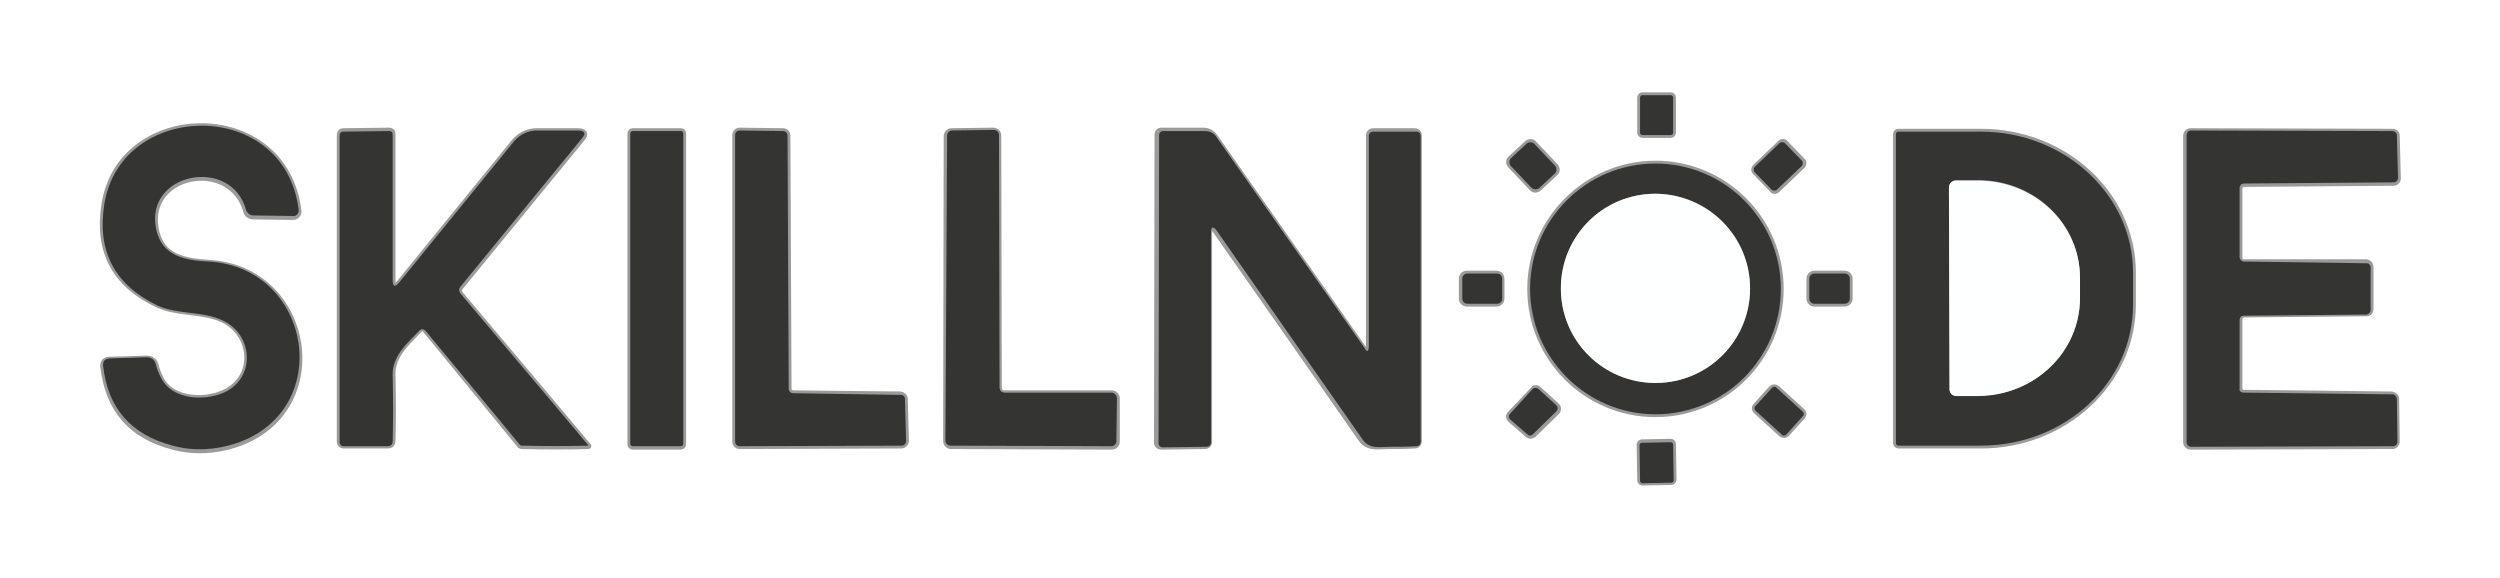
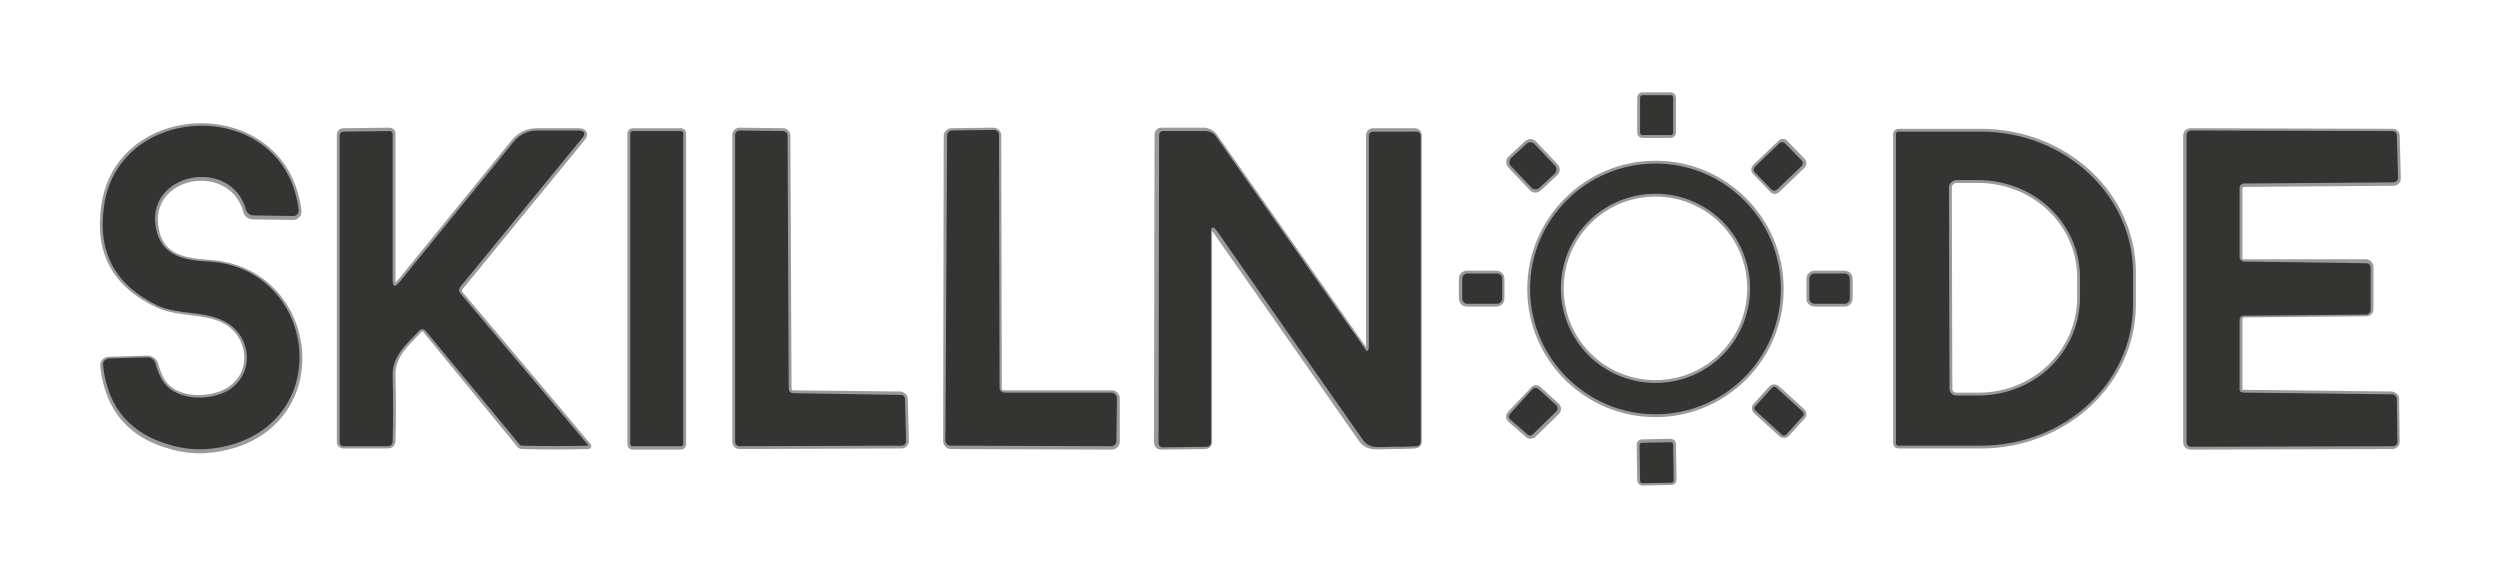
<svg xmlns="http://www.w3.org/2000/svg" version="1.1" id="svg2" x="0px" y="0px" viewBox="0 0 438.7 101.3" style="enable-background:new 0 0 438.7 101.3;" xml:space="preserve">
  <style type="text/css">
- 	.st0{fill:none;stroke:#999A99;stroke-width:1;stroke-miterlimit:1.333;}
+ 	.st0{fill:none;stroke:#999A99;stroke-miterlimit:1.333;}
	.st1{fill:#343433;}
- 	.st2{fill:#FEFFFF;}
</style>
  <g>
-     <path id="path14" class="st0" d="M293.6,17.1c0-0.2-0.2-0.4-0.4-0.4l-5,0c-0.2,0-0.4,0.2-0.4,0.4l0,6.2c0,0.2,0.2,0.4,0.4,0.4l5,0   c0.2,0,0.4-0.2,0.4-0.4L293.6,17.1" />
+     <path id="path14" class="st0" d="M293.6,17.1c0-0.2-0.2-0.4-0.4-0.4h-5c-0.2,0-0.4,0.2-0.4,0.4v6.2c0,0.2,0.2,0.4,0.4,0.4h5   c0.2,0,0.4-0.2,0.4-0.4V17.1" />
    <path id="path16" class="st0" d="M39.9,68.6c-3.3,1.9-9.7,1.9-11.7-2.2c-0.4-0.8-0.7-1.6-0.9-2.4c-0.2-0.7-0.8-1.1-1.5-1.1   l-6.6,0.2c-0.8,0-1.2,0.5-1.1,1.3c0.9,7.5,4.9,12.1,12.2,14c3.7,1,7.4,0.8,11.1-0.4c17.4-5.8,13.4-30.8-4.7-31.9   c-4.3-0.3-8.3-0.9-9.3-5.7c-2.1-10,13.1-12.9,15.8-3.3c0.1,0.5,0.6,0.9,1.2,0.9l7,0.1c0.6,0,1.1-0.5,1-1.1   C50,17.1,21.1,17.6,18.3,35.9C17,44.2,20.2,50,27.7,53.5c3.8,1.7,7.9,0.9,11.6,2.7C44.2,58.7,45,65.7,39.9,68.6" />
-     <path id="path18" class="st0" d="M68.9,49.1l0-25.6c0-0.4-0.2-0.6-0.6-0.6l-8,0.1c-0.5,0-0.7,0.3-0.7,0.7v53.8   c0,0.4,0.3,0.7,0.7,0.7l7.7,0c0.6,0,0.9-0.3,0.9-0.9c0.1-3.4,0.1-7.2,0-11.5c-0.1-3.4,2.5-5.6,4.6-7.8c0.5-0.5,0.9-0.5,1.3,0.1   L91.1,78c0.1,0.2,0.3,0.3,0.5,0.3c4.1,0.1,8,0.1,11.6,0c0.1,0,0.1-0.1,0-0.1c-7.6-9.1-15.1-17.9-22.4-26.6c-0.3-0.4-0.3-0.8,0-1.2   l21.3-26c0.8-0.9,0.5-1.4-0.7-1.4l-7.2,0c-1.6,0-3,0.7-4,1.9L70.1,49.6C69.3,50.5,68.9,50.4,68.9,49.1" />
-     <path id="path20" class="st0" d="M119.9,23.4c0-0.2-0.2-0.4-0.4-0.4H111c-0.2,0-0.4,0.2-0.4,0.4v54.6c0,0.2,0.2,0.4,0.4,0.4h8.5   c0.2,0,0.4-0.2,0.4-0.4V23.4" />
-     <path id="path22" class="st0" d="M158.8,70c0-0.4-0.3-0.7-0.8-0.8L139.2,69c-0.4,0-0.8-0.3-0.8-0.8l-0.2-44.4   c0-0.4-0.3-0.8-0.8-0.8l-7.6-0.1c-0.4,0-0.8,0.3-0.8,0.8l0,53.8c0,0.4,0.3,0.8,0.8,0.8l28.4-0.1c0.4,0,0.8-0.4,0.8-0.8L158.8,70" />
-     <path id="path24" class="st0" d="M196,69.9c0-0.5-0.4-0.9-0.9-0.9l-18.9,0c-0.5,0-0.9-0.4-0.9-0.9l-0.1-44.3c0-0.5-0.4-0.9-0.9-0.9   l-7.3,0.1c-0.5,0-0.9,0.4-0.9,0.9L166,77.4c0,0.5,0.4,0.9,0.9,0.9l28.2,0.1c0.5,0,0.9-0.4,0.9-0.9L196,69.9" />
-     <path id="path26" class="st0" d="M240.2,60.6c0,1.3-0.3,1.4-1.1,0.3l-25.9-36.9c-0.5-0.7-1.2-1.1-2-1.1l-7.4,0   c-0.4,0-0.7,0.3-0.7,0.7l-0.1,54c0,0.5,0.3,0.8,0.8,0.8l7.6-0.1c0.5,0,0.8-0.3,0.8-0.8l0-36.7c0-1.3,0.4-1.4,1.1-0.3   c8.5,12.1,17,24.3,25.5,36.5c1.2,1.8,3.1,1.3,4.9,1.3c1.5,0,3.1,0,4.5-0.1c0.5,0,0.8-0.3,0.8-0.8l0-53.6c0-0.5-0.3-0.8-0.8-0.8H241   c-0.5,0-0.8,0.3-0.8,0.8L240.2,60.6" />
+     <path id="path18" class="st0" d="M68.9,49.1V23.5c0-0.4-0.2-0.6-0.6-0.6l-8,0.1c-0.5,0-0.7,0.3-0.7,0.7v53.8c0,0.4,0.3,0.7,0.7,0.7   H68c0.6,0,0.9-0.3,0.9-0.9c0.1-3.4,0.1-7.2,0-11.5c-0.1-3.4,2.5-5.6,4.6-7.8c0.5-0.5,0.9-0.5,1.3,0.1L91.1,78   c0.1,0.2,0.3,0.3,0.5,0.3c4.1,0.1,8,0.1,11.6,0c0.1,0,0.1-0.1,0-0.1c-7.6-9.1-15.1-17.9-22.4-26.6c-0.3-0.4-0.3-0.8,0-1.2l21.3-26   c0.8-0.9,0.5-1.4-0.7-1.4h-7.2c-1.6,0-3,0.7-4,1.9L70.1,49.6C69.3,50.5,68.9,50.4,68.9,49.1" />
+     <path id="path20" class="st0" d="M119.9,23.4c0-0.2-0.2-0.4-0.4-0.4H111c-0.2,0-0.4,0.2-0.4,0.4V78c0,0.2,0.2,0.4,0.4,0.4h8.5   c0.2,0,0.4-0.2,0.4-0.4V23.4" />
+     <path id="path22" class="st0" d="M158.8,70c0-0.4-0.3-0.7-0.8-0.8L139.2,69c-0.4,0-0.8-0.3-0.8-0.8l-0.2-44.4   c0-0.4-0.3-0.8-0.8-0.8l-7.6-0.1c-0.4,0-0.8,0.3-0.8,0.8v53.8c0,0.4,0.3,0.8,0.8,0.8l28.4-0.1c0.4,0,0.8-0.4,0.8-0.8L158.8,70" />
+     <path id="path24" class="st0" d="M196,69.9c0-0.5-0.4-0.9-0.9-0.9h-18.9c-0.5,0-0.9-0.4-0.9-0.9l-0.1-44.3c0-0.5-0.4-0.9-0.9-0.9   L167,23c-0.5,0-0.9,0.4-0.9,0.9L166,77.4c0,0.5,0.4,0.9,0.9,0.9l28.2,0.1c0.5,0,0.9-0.4,0.9-0.9L196,69.9" />
+     <path id="path26" class="st0" d="M240.2,60.6c0,1.3-0.3,1.4-1.1,0.3L213.2,24c-0.5-0.7-1.2-1.1-2-1.1h-7.4c-0.4,0-0.7,0.3-0.7,0.7   l-0.1,54c0,0.5,0.3,0.8,0.8,0.8l7.6-0.1c0.5,0,0.8-0.3,0.8-0.8V40.8c0-1.3,0.4-1.4,1.1-0.3c8.5,12.1,17,24.3,25.5,36.5   c1.2,1.8,3.1,1.3,4.9,1.3c1.5,0,3.1,0,4.5-0.1c0.5,0,0.8-0.3,0.8-0.8V23.8c0-0.5-0.3-0.8-0.8-0.8H241c-0.5,0-0.8,0.3-0.8,0.8V60.6" />
    <path id="path28" class="st0" d="M332.7,23.5v54.3c0,0.2,0.2,0.4,0.4,0.4h14.5c14.7,0,26.7-11.1,26.7-24.7v-5.7   c0-13.6-11.9-24.7-26.7-24.7h-14.5C332.9,23.1,332.7,23.3,332.7,23.5" />
-     <path id="path30" class="st0" d="M393.7,68.9c-0.4,0-0.7-0.3-0.7-0.8l0-12.1c0-0.4,0.3-0.7,0.7-0.8l21.6-0.2c0.4,0,0.7-0.3,0.7-0.8   l0-7.4c0-0.4-0.3-0.7-0.7-0.8L393.7,46c-0.4,0-0.7-0.3-0.7-0.8l0-12.1c0-0.4,0.3-0.8,0.8-0.8l26.2-0.2c0.4,0,0.8-0.3,0.8-0.8   l-0.2-7.5c0-0.4-0.3-0.7-0.8-0.7L384.4,23c-0.4,0-0.8,0.3-0.8,0.8v53.8c0,0.4,0.3,0.8,0.8,0.8l35.4-0.1c0.4,0,0.8-0.3,0.8-0.8   l-0.1-7.5c0-0.4-0.3-0.7-0.8-0.8L393.7,68.9" />
+     <path id="path30" class="st0" d="M393.7,68.9c-0.4,0-0.7-0.3-0.7-0.8V56c0-0.4,0.3-0.7,0.7-0.8l21.6-0.2c0.4,0,0.7-0.3,0.7-0.8   v-7.4c0-0.4-0.3-0.7-0.7-0.8h-21.6c-0.4,0-0.7-0.3-0.7-0.8V33.1c0-0.4,0.3-0.8,0.8-0.8l26.2-0.2c0.4,0,0.8-0.3,0.8-0.8l-0.2-7.5   c0-0.4-0.3-0.7-0.8-0.7L384.4,23c-0.4,0-0.8,0.3-0.8,0.8v53.8c0,0.4,0.3,0.8,0.8,0.8l35.4-0.1c0.4,0,0.8-0.3,0.8-0.8l-0.1-7.5   c0-0.4-0.3-0.7-0.8-0.8L393.7,68.9" />
    <path id="path32" class="st0" d="M269.2,25.2c-0.3-0.4-0.9-0.4-1.3,0l-2.8,2.6c-0.4,0.3-0.4,0.9,0,1.3l3.7,3.9   c0.3,0.4,0.9,0.4,1.3,0l2.8-2.6c0.4-0.3,0.4-0.9,0-1.3L269.2,25.2" />
    <path id="path34" class="st0" d="M313.3,25.1c-0.2-0.3-0.6-0.3-0.9,0l-4.4,4.2c-0.2,0.2-0.3,0.6,0,0.9l3,3.1c0.2,0.3,0.6,0.3,0.9,0   l4.4-4.2c0.2-0.2,0.3-0.6,0-0.9L313.3,25.1" />
    <path id="path36" class="st0" d="M312.5,50.7c0-12.2-9.9-22-22-22s-22,9.9-22,22c0,12.2,9.9,22,22,22S312.5,62.9,312.5,50.7" />
-     <path id="path38" class="st0" d="M263.5,48.9c0-0.5-0.4-0.9-0.9-0.9l-5.2,0c-0.5,0-0.9,0.4-0.9,0.9l0,3.5c0,0.5,0.4,0.9,0.9,0.9   l5.2,0c0.5,0,0.9-0.4,0.9-0.9L263.5,48.9" />
-     <path id="path40" class="st0" d="M324.6,48.9c0-0.5-0.4-0.9-0.9-0.9l-5.3,0c-0.5,0-0.9,0.4-0.9,0.9l0,3.5c0,0.5,0.4,0.9,0.9,0.9   l5.3,0c0.5,0,0.9-0.4,0.9-0.9L324.6,48.9" />
+     <path id="path38" class="st0" d="M263.5,48.9c0-0.5-0.4-0.9-0.9-0.9h-5.2c-0.5,0-0.9,0.4-0.9,0.9v3.5c0,0.5,0.4,0.9,0.9,0.9h5.2   c0.5,0,0.9-0.4,0.9-0.9V48.9" />
+     <path id="path40" class="st0" d="M324.6,48.9c0-0.5-0.4-0.9-0.9-0.9h-5.3c-0.5,0-0.9,0.4-0.9,0.9v3.5c0,0.5,0.4,0.9,0.9,0.9h5.3   c0.5,0,0.9-0.4,0.9-0.9V48.9" />
    <path id="path42" class="st0" d="M265,72.6c-0.3,0.3-0.3,0.8,0.1,1.1l3,2.6c0.3,0.3,0.7,0.2,1,0l4.1-4c0.3-0.3,0.3-0.8,0-1.1   l-3.2-2.9c-0.3-0.3-0.8-0.3-1,0.1L265,72.6" />
    <path id="path44" class="st0" d="M316.3,73.1c0.3-0.3,0.2-0.7,0-0.9l-4.5-4.1c-0.3-0.2-0.7-0.2-0.9,0l-2.8,3.1   c-0.3,0.3-0.2,0.7,0,0.9l4.5,4.1c0.3,0.2,0.7,0.2,0.9,0L316.3,73.1" />
    <path id="path46" class="st0" d="M293.6,77.9c0-0.2-0.2-0.4-0.4-0.4l-5.1,0.1c-0.2,0-0.4,0.2-0.4,0.4l0.1,6.3   c0,0.2,0.2,0.4,0.4,0.4l5.1-0.1c0.2,0,0.4-0.2,0.4-0.4L293.6,77.9" />
    <path id="path48" class="st0" d="M342,32.9l0.1,35.3c0,0.7,0.5,1.2,1.2,1.2h3.9c9.9,0,17.8-7.7,17.8-17.2v-3.5   c0-9.5-8-17.1-17.9-17.1h-3.9C342.5,31.7,342,32.3,342,32.9" />
-     <path id="path50" class="st0" d="M307.1,50.6c0-9.2-7.4-16.6-16.6-16.6c-9.2,0-16.6,7.4-16.6,16.6s7.4,16.6,16.6,16.6   C299.7,67.2,307.1,59.8,307.1,50.6" />
-     <path id="path54" class="st1" d="M293.6,23.3c0,0.2-0.2,0.4-0.4,0.4l-5,0c-0.2,0-0.4-0.2-0.4-0.4l0-6.2c0-0.2,0.2-0.4,0.4-0.4l5,0   c0.2,0,0.4,0.2,0.4,0.4L293.6,23.3" />
-     <path id="path56" class="st1" d="M39.9,68.6c5-2.9,4.3-9.9-0.7-12.3c-3.6-1.8-7.8-1-11.6-2.7C20.2,50,17,44.2,18.3,35.9   c2.8-18.3,31.7-18.9,34.1,0.9c0.1,0.6-0.4,1.2-1,1.1l-7-0.1c-0.5,0-1-0.4-1.2-0.9c-2.6-9.6-17.9-6.6-15.8,3.3   c1,4.8,5.1,5.5,9.3,5.7c18.1,1.1,22.1,26.1,4.7,31.9c-3.7,1.2-7.4,1.4-11.1,0.4c-7.3-1.9-11.4-6.6-12.2-14   c-0.1-0.8,0.3-1.2,1.1-1.3l6.6-0.2c0.7,0,1.3,0.4,1.5,1.1c0.2,0.8,0.5,1.6,0.9,2.4C30.3,70.5,36.6,70.4,39.9,68.6" />
-     <path id="path58" class="st1" d="M68.9,49.1c0,1.2,0.4,1.4,1.2,0.4l20.1-24.7c1-1.2,2.5-1.9,4-1.9l7.2,0c1.2,0,1.5,0.5,0.7,1.4   l-21.3,26c-0.3,0.4-0.3,0.8,0,1.2c7.3,8.7,14.8,17.5,22.4,26.6c0,0,0,0.1,0,0.1c-3.6,0.1-7.5,0.1-11.6,0c-0.2,0-0.4-0.1-0.5-0.3   L74.8,58.2c-0.4-0.5-0.9-0.6-1.3-0.1c-2.1,2.2-4.7,4.4-4.6,7.8c0.1,4.3,0.1,8.2,0,11.5c0,0.6-0.3,0.9-0.9,0.9l-7.7,0   c-0.4,0-0.7-0.3-0.7-0.7V23.8c0-0.5,0.3-0.7,0.7-0.7l8-0.1c0.4,0,0.6,0.2,0.6,0.6L68.9,49.1" />
+     <path id="path50" class="st0" d="M307.1,50.6c0-9.2-7.4-16.6-16.6-16.6s-16.6,7.4-16.6,16.6s7.4,16.6,16.6,16.6   S307.1,59.8,307.1,50.6" />
+     <path id="path54" class="st1" d="M293.6,23.3c0,0.2-0.2,0.4-0.4,0.4h-5c-0.2,0-0.4-0.2-0.4-0.4v-6.2c0-0.2,0.2-0.4,0.4-0.4h5   c0.2,0,0.4,0.2,0.4,0.4V23.3" />
+     <path id="path56" class="st1" d="M39.9,68.6c5-2.9,4.3-9.9-0.7-12.3c-3.6-1.8-7.8-1-11.6-2.7C20.2,50,17,44.2,18.3,35.9   C21.1,17.6,50,17,52.4,36.8c0.1,0.6-0.4,1.2-1,1.1l-7-0.1c-0.5,0-1-0.4-1.2-0.9c-2.6-9.6-17.9-6.6-15.8,3.3c1,4.8,5.1,5.5,9.3,5.7   C54.8,47,58.8,72,41.4,77.8c-3.7,1.2-7.4,1.4-11.1,0.4c-7.3-1.9-11.4-6.6-12.2-14c-0.1-0.8,0.3-1.2,1.1-1.3l6.6-0.2   c0.7,0,1.3,0.4,1.5,1.1c0.2,0.8,0.5,1.6,0.9,2.4C30.3,70.5,36.6,70.4,39.9,68.6" />
+     <path id="path58" class="st1" d="M68.9,49.1c0,1.2,0.4,1.4,1.2,0.4l20.1-24.7c1-1.2,2.5-1.9,4-1.9h7.2c1.2,0,1.5,0.5,0.7,1.4   l-21.3,26c-0.3,0.4-0.3,0.8,0,1.2c7.3,8.7,14.8,17.5,22.4,26.6v0.1c-3.6,0.1-7.5,0.1-11.6,0c-0.2,0-0.4-0.1-0.5-0.3L74.8,58.2   c-0.4-0.5-0.9-0.6-1.3-0.1c-2.1,2.2-4.7,4.4-4.6,7.8c0.1,4.3,0.1,8.2,0,11.5c0,0.6-0.3,0.9-0.9,0.9h-7.7c-0.4,0-0.7-0.3-0.7-0.7   V23.8c0-0.5,0.3-0.7,0.7-0.7l8-0.1c0.4,0,0.6,0.2,0.6,0.6V49.1" />
    <path id="path60" class="st1" d="M119.9,77.9c0,0.2-0.2,0.4-0.4,0.4H111c-0.2,0-0.4-0.2-0.4-0.4V23.4c0-0.2,0.2-0.4,0.4-0.4h8.5   c0.2,0,0.4,0.2,0.4,0.4V77.9" />
-     <path id="path62" class="st1" d="M158.8,70l0.2,7.4c0,0.4-0.3,0.8-0.8,0.8l-28.4,0.1c-0.4,0-0.8-0.3-0.8-0.8l0-53.8   c0-0.4,0.3-0.8,0.8-0.8l7.6,0.1c0.4,0,0.8,0.3,0.8,0.8l0.2,44.4c0,0.4,0.3,0.8,0.8,0.8l18.9,0.3C158.5,69.3,158.8,69.6,158.8,70" />
-     <path id="path64" class="st1" d="M196,69.9l-0.1,7.5c0,0.5-0.4,0.9-0.9,0.9l-28.2-0.1c-0.5,0-0.9-0.4-0.9-0.9l0.3-53.5   c0-0.5,0.4-0.9,0.9-0.9l7.3-0.1c0.5,0,0.9,0.4,0.9,0.9l0.1,44.3c0,0.5,0.4,0.9,0.9,0.9l18.9,0C195.6,69,196,69.4,196,69.9" />
-     <path id="path66" class="st1" d="M240.2,60.6l0-36.7c0-0.5,0.3-0.8,0.8-0.8h7.5c0.5,0,0.8,0.3,0.8,0.8l0,53.6   c0,0.5-0.3,0.8-0.8,0.8c-1.5,0.1-3,0.1-4.5,0.1c-1.8,0-3.7,0.5-4.9-1.3c-8.6-12.3-17.1-24.4-25.5-36.5c-0.7-1-1.1-0.9-1.1,0.3   l0,36.7c0,0.5-0.3,0.8-0.8,0.8l-7.6,0.1c-0.5,0-0.8-0.3-0.8-0.8l0.1-54c0-0.4,0.3-0.7,0.7-0.7l7.4,0c0.8,0,1.6,0.4,2,1.1l25.9,36.9   C239.9,61.9,240.2,61.8,240.2,60.6" />
+     <path id="path62" class="st1" d="M158.8,70l0.2,7.4c0,0.4-0.3,0.8-0.8,0.8l-28.4,0.1c-0.4,0-0.8-0.3-0.8-0.8V23.7   c0-0.4,0.3-0.8,0.8-0.8l7.6,0.1c0.4,0,0.8,0.3,0.8,0.8l0.2,44.4c0,0.4,0.3,0.8,0.8,0.8l18.9,0.3C158.5,69.3,158.8,69.6,158.8,70" />
+     <path id="path64" class="st1" d="M196,69.9l-0.1,7.5c0,0.5-0.4,0.9-0.9,0.9l-28.2-0.1c-0.5,0-0.9-0.4-0.9-0.9l0.3-53.5   c0-0.5,0.4-0.9,0.9-0.9l7.3-0.1c0.5,0,0.9,0.4,0.9,0.9l0.1,44.3c0,0.5,0.4,0.9,0.9,0.9h18.9C195.6,69,196,69.4,196,69.9" />
+     <path id="path66" class="st1" d="M240.2,60.6V23.9c0-0.5,0.3-0.8,0.8-0.8h7.5c0.5,0,0.8,0.3,0.8,0.8v53.6c0,0.5-0.3,0.8-0.8,0.8   c-1.5,0.1-3,0.1-4.5,0.1c-1.8,0-3.7,0.5-4.9-1.3c-8.6-12.3-17.1-24.4-25.5-36.5c-0.7-1-1.1-0.9-1.1,0.3v36.7c0,0.5-0.3,0.8-0.8,0.8   l-7.6,0.1c-0.5,0-0.8-0.3-0.8-0.8l0.1-54c0-0.4,0.3-0.7,0.7-0.7h7.4c0.8,0,1.6,0.4,2,1.1L239.4,61   C239.9,61.9,240.2,61.8,240.2,60.6" />
    <path id="path68" class="st1" d="M332.7,23.5c0-0.2,0.2-0.4,0.4-0.4h14.5c14.7,0,26.7,11.1,26.7,24.7v5.7   c0,13.6-11.9,24.7-26.7,24.7h-14.5c-0.2,0-0.4-0.2-0.4-0.4V23.5 M342,32.9l0.1,35.3c0,0.7,0.5,1.2,1.2,1.2h3.9   c9.9,0,17.8-7.7,17.8-17.2v-3.5c0-9.5-8-17.1-17.9-17.1h-3.9C342.5,31.7,342,32.3,342,32.9" />
-     <path id="path70" class="st1" d="M393.7,68.9l26.1,0.3c0.4,0,0.7,0.3,0.8,0.8l0.1,7.5c0,0.4-0.3,0.8-0.8,0.8l-35.4,0.1   c-0.4,0-0.8-0.3-0.8-0.8V23.7c0-0.4,0.3-0.8,0.8-0.8l35.3,0.1c0.4,0,0.8,0.3,0.8,0.7l0.2,7.5c0,0.4-0.3,0.8-0.8,0.8l-26.2,0.2   c-0.4,0-0.8,0.3-0.8,0.8l0,12.1c0,0.4,0.3,0.7,0.7,0.8l21.6,0.3c0.4,0,0.7,0.3,0.7,0.8l0,7.4c0,0.4-0.3,0.7-0.7,0.8l-21.6,0.2   c-0.4,0-0.7,0.3-0.7,0.8l0,12.1C392.9,68.6,393.3,68.9,393.7,68.9" />
+     <path id="path70" class="st1" d="M393.7,68.9l26.1,0.3c0.4,0,0.7,0.3,0.8,0.8l0.1,7.5c0,0.4-0.3,0.8-0.8,0.8l-35.4,0.1   c-0.4,0-0.8-0.3-0.8-0.8V23.7c0-0.4,0.3-0.8,0.8-0.8l35.3,0.1c0.4,0,0.8,0.3,0.8,0.7l0.2,7.5c0,0.4-0.3,0.8-0.8,0.8l-26.2,0.2   c-0.4,0-0.8,0.3-0.8,0.8v12.1c0,0.4,0.3,0.7,0.7,0.8l21.6,0.3c0.4,0,0.7,0.3,0.7,0.8v7.4c0,0.4-0.3,0.7-0.7,0.8l-21.6,0.2   c-0.4,0-0.7,0.3-0.7,0.8v12.1C392.9,68.6,393.3,68.9,393.7,68.9" />
    <path id="path72" class="st1" d="M272.9,29.1c0.3,0.4,0.3,0.9,0,1.3l-2.8,2.6c-0.4,0.3-0.9,0.3-1.3,0l-3.7-3.9   c-0.3-0.4-0.3-0.9,0-1.3l2.8-2.6c0.4-0.3,0.9-0.3,1.3,0L272.9,29.1" />
    <path id="path74" class="st1" d="M316.2,28.2c0.2,0.2,0.2,0.6,0,0.9l-4.4,4.2c-0.2,0.2-0.6,0.2-0.9,0l-3-3.1   c-0.2-0.2-0.2-0.6,0-0.9l4.4-4.2c0.2-0.2,0.6-0.2,0.9,0L316.2,28.2" />
-     <path id="path76" class="st1" d="M312.5,50.7c0,12.2-9.9,22-22,22s-22-9.9-22-22c0-12.2,9.9-22,22-22S312.5,38.5,312.5,50.7    M307.1,50.6c0-9.2-7.4-16.6-16.6-16.6c-9.2,0-16.6,7.4-16.6,16.6s7.4,16.6,16.6,16.6C299.7,67.2,307.1,59.8,307.1,50.6" />
-     <path id="path78" class="st2" d="M342,32.9c0-0.7,0.5-1.2,1.2-1.2h3.9c9.9,0,17.9,7.6,17.9,17.1v3.5c0,9.5-8,17.1-17.8,17.2h-3.9   c-0.7,0-1.2-0.5-1.2-1.2L342,32.9" />
-     <path id="path80" class="st2" d="M307.1,50.6c0,9.2-7.4,16.6-16.6,16.6c-9.2,0-16.6-7.4-16.6-16.6s7.4-16.6,16.6-16.6   C299.7,34.1,307.1,41.5,307.1,50.6" />
-     <path id="path82" class="st1" d="M263.6,52.4c0,0.5-0.4,0.9-0.9,0.9l-5.2,0c-0.5,0-0.9-0.4-0.9-0.9l0-3.5c0-0.5,0.4-0.9,0.9-0.9   l5.2,0c0.5,0,0.9,0.4,0.9,0.9L263.6,52.4" />
-     <path id="path84" class="st1" d="M324.6,52.4c0,0.5-0.4,0.9-0.9,0.9l-5.3,0c-0.5,0-0.9-0.4-0.9-0.9l0-3.5c0-0.5,0.4-0.9,0.9-0.9   l5.3,0c0.5,0,0.9,0.4,0.9,0.9L324.6,52.4" />
+     <path id="path76" class="st1" d="M312.5,50.7c0,12.2-9.9,22-22,22s-22-9.9-22-22c0-12.2,9.9-22,22-22S312.5,38.5,312.5,50.7    M307.1,50.6c0-9.2-7.4-16.6-16.6-16.6s-16.6,7.4-16.6,16.6s7.4,16.6,16.6,16.6S307.1,59.8,307.1,50.6" />
+     <path id="path82" class="st1" d="M263.6,52.4c0,0.5-0.4,0.9-0.9,0.9h-5.2c-0.5,0-0.9-0.4-0.9-0.9v-3.5c0-0.5,0.4-0.9,0.9-0.9h5.2   c0.5,0,0.9,0.4,0.9,0.9V52.4" />
+     <path id="path84" class="st1" d="M324.6,52.4c0,0.5-0.4,0.9-0.9,0.9h-5.3c-0.5,0-0.9-0.4-0.9-0.9v-3.5c0-0.5,0.4-0.9,0.9-0.9h5.3   c0.5,0,0.9,0.4,0.9,0.9V52.4" />
    <path id="path86" class="st1" d="M265,72.6l3.9-4.3c0.3-0.3,0.7-0.3,1-0.1l3.2,2.9c0.3,0.3,0.3,0.8,0,1.1l-4.1,4   c-0.3,0.3-0.7,0.3-1,0l-3-2.6C264.7,73.3,264.7,72.9,265,72.6" />
    <path id="path88" class="st1" d="M313.5,76.2c-0.3,0.3-0.7,0.3-0.9,0l-4.5-4.1c-0.3-0.3-0.3-0.7,0-0.9l2.8-3.1   c0.3-0.3,0.7-0.3,0.9,0l4.5,4.1c0.3,0.3,0.3,0.7,0,0.9L313.5,76.2" />
    <path id="path90" class="st1" d="M293.7,84.3c0,0.2-0.2,0.4-0.4,0.4l-5.1,0.1c-0.2,0-0.4-0.2-0.4-0.4l-0.1-6.3   c0-0.2,0.2-0.4,0.4-0.4l5.1-0.1c0.2,0,0.4,0.2,0.4,0.4L293.7,84.3" />
  </g>
</svg>
